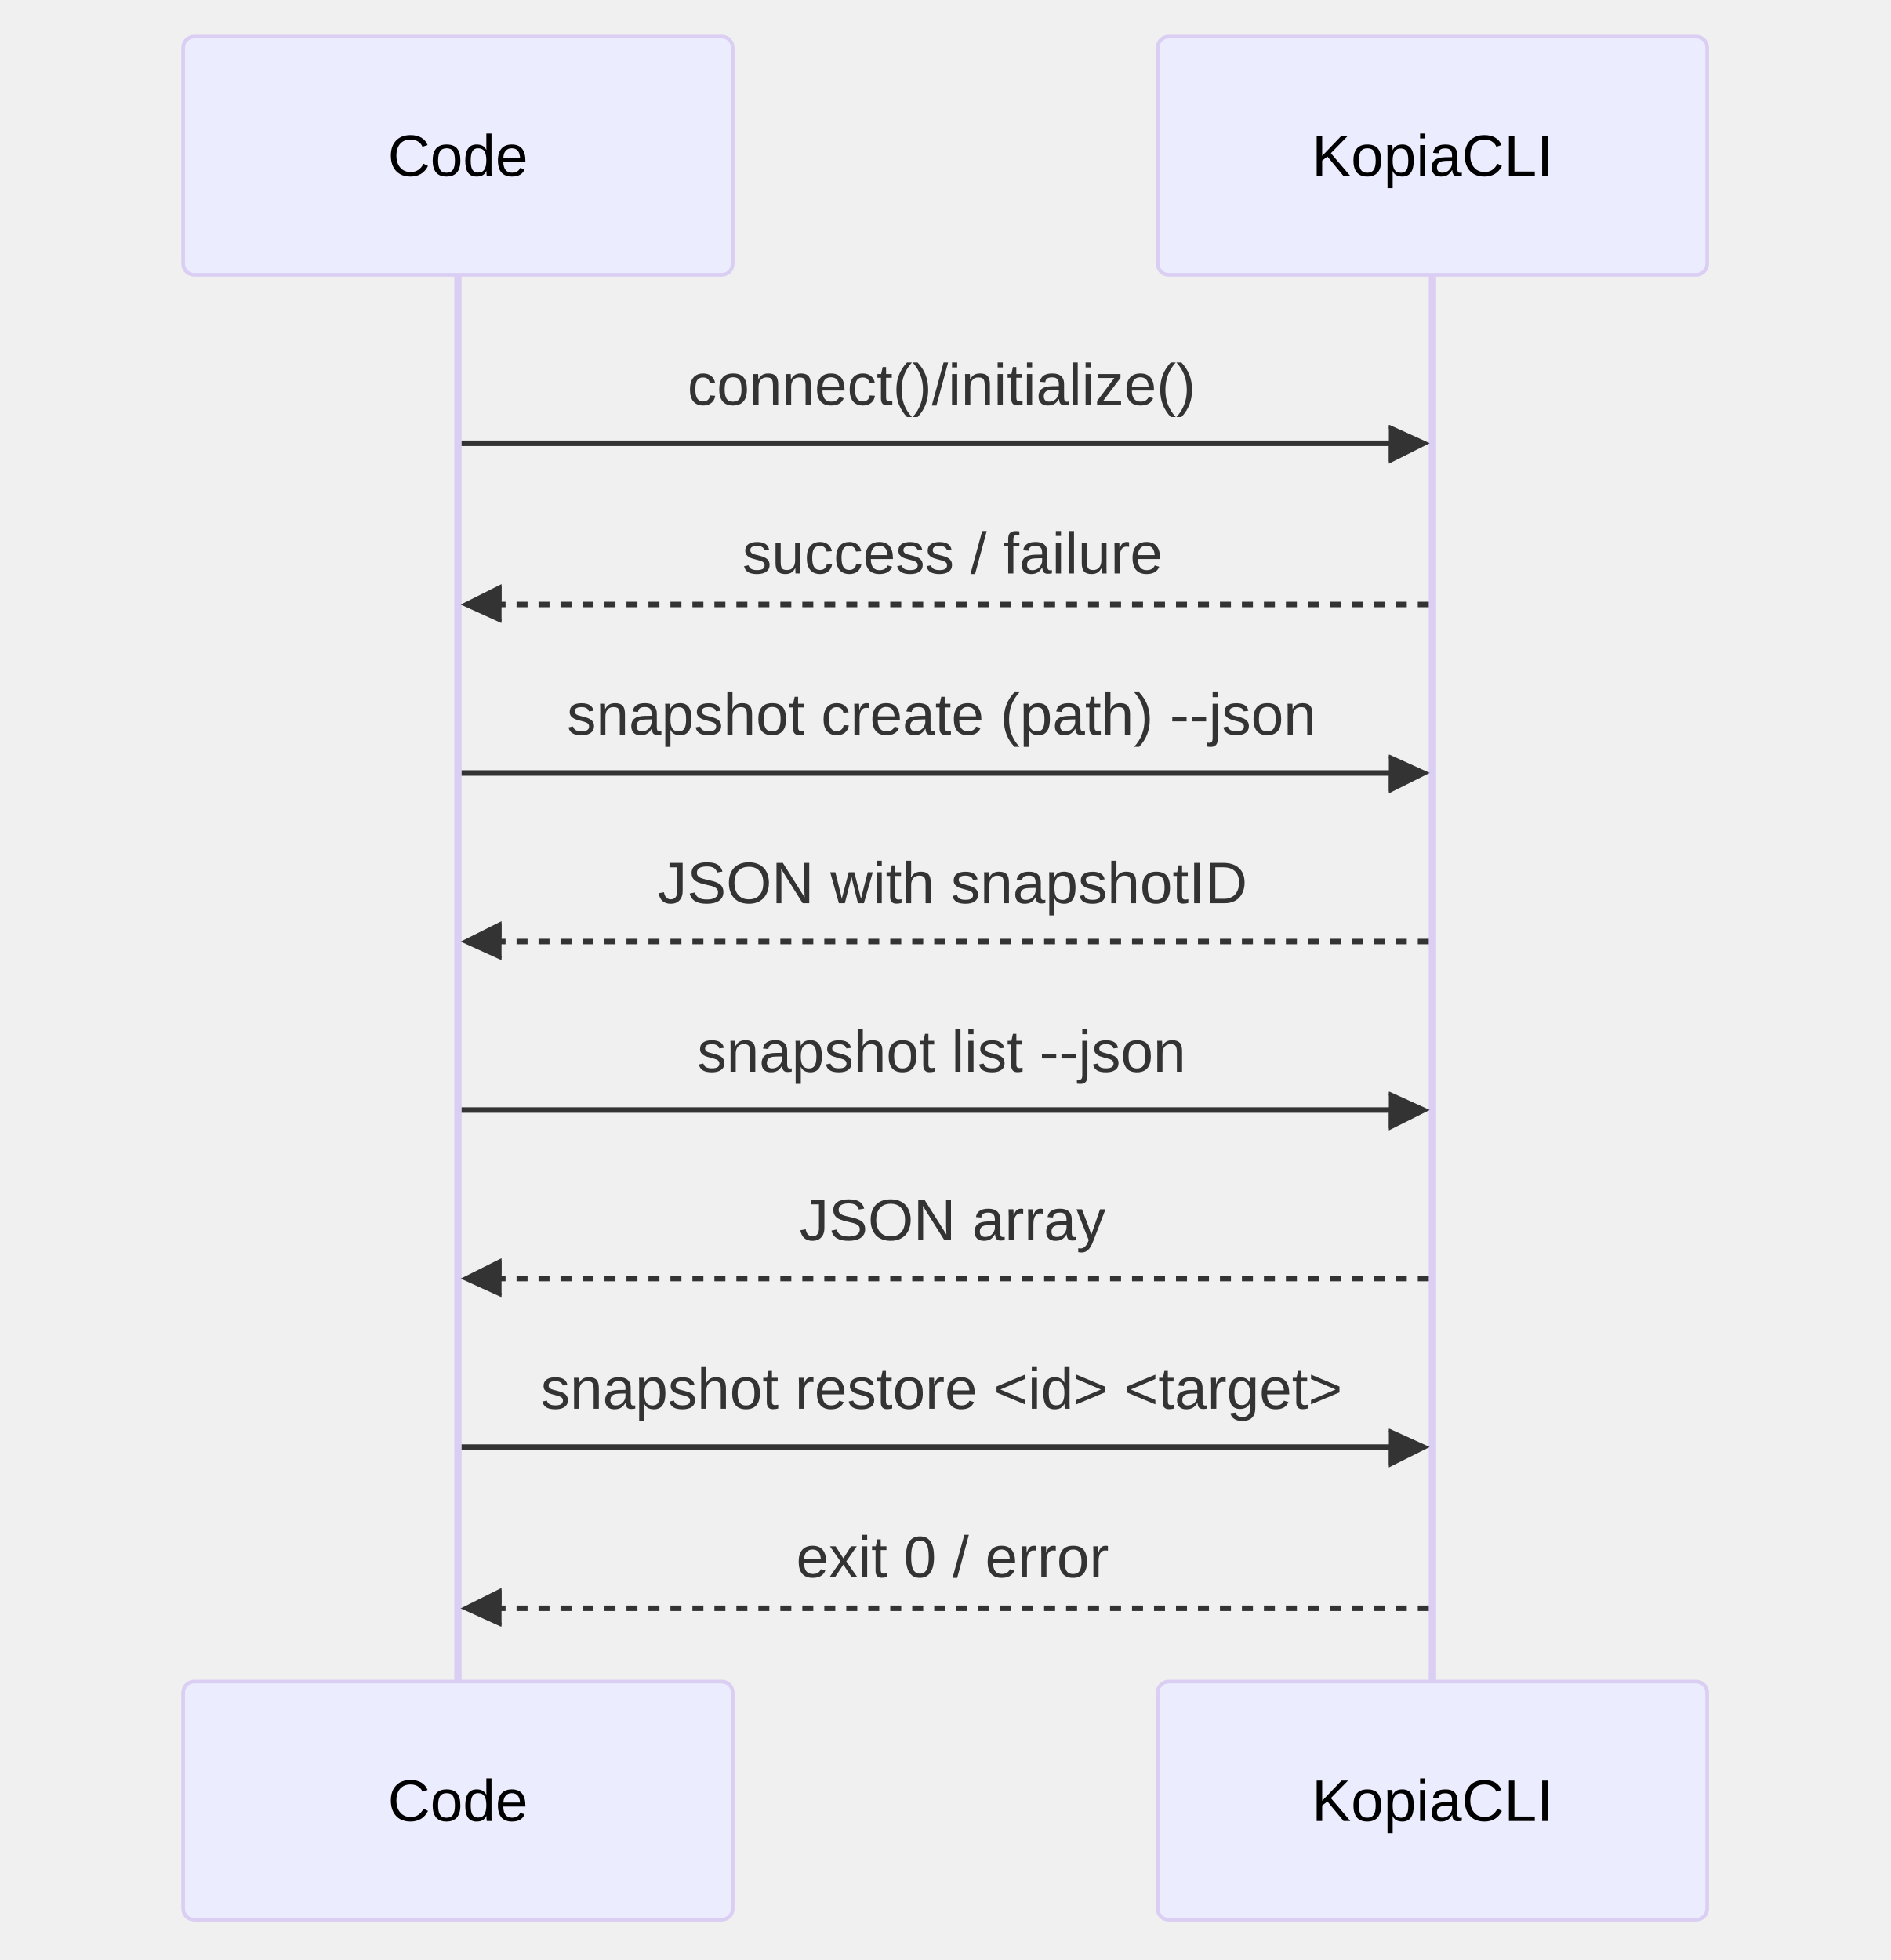
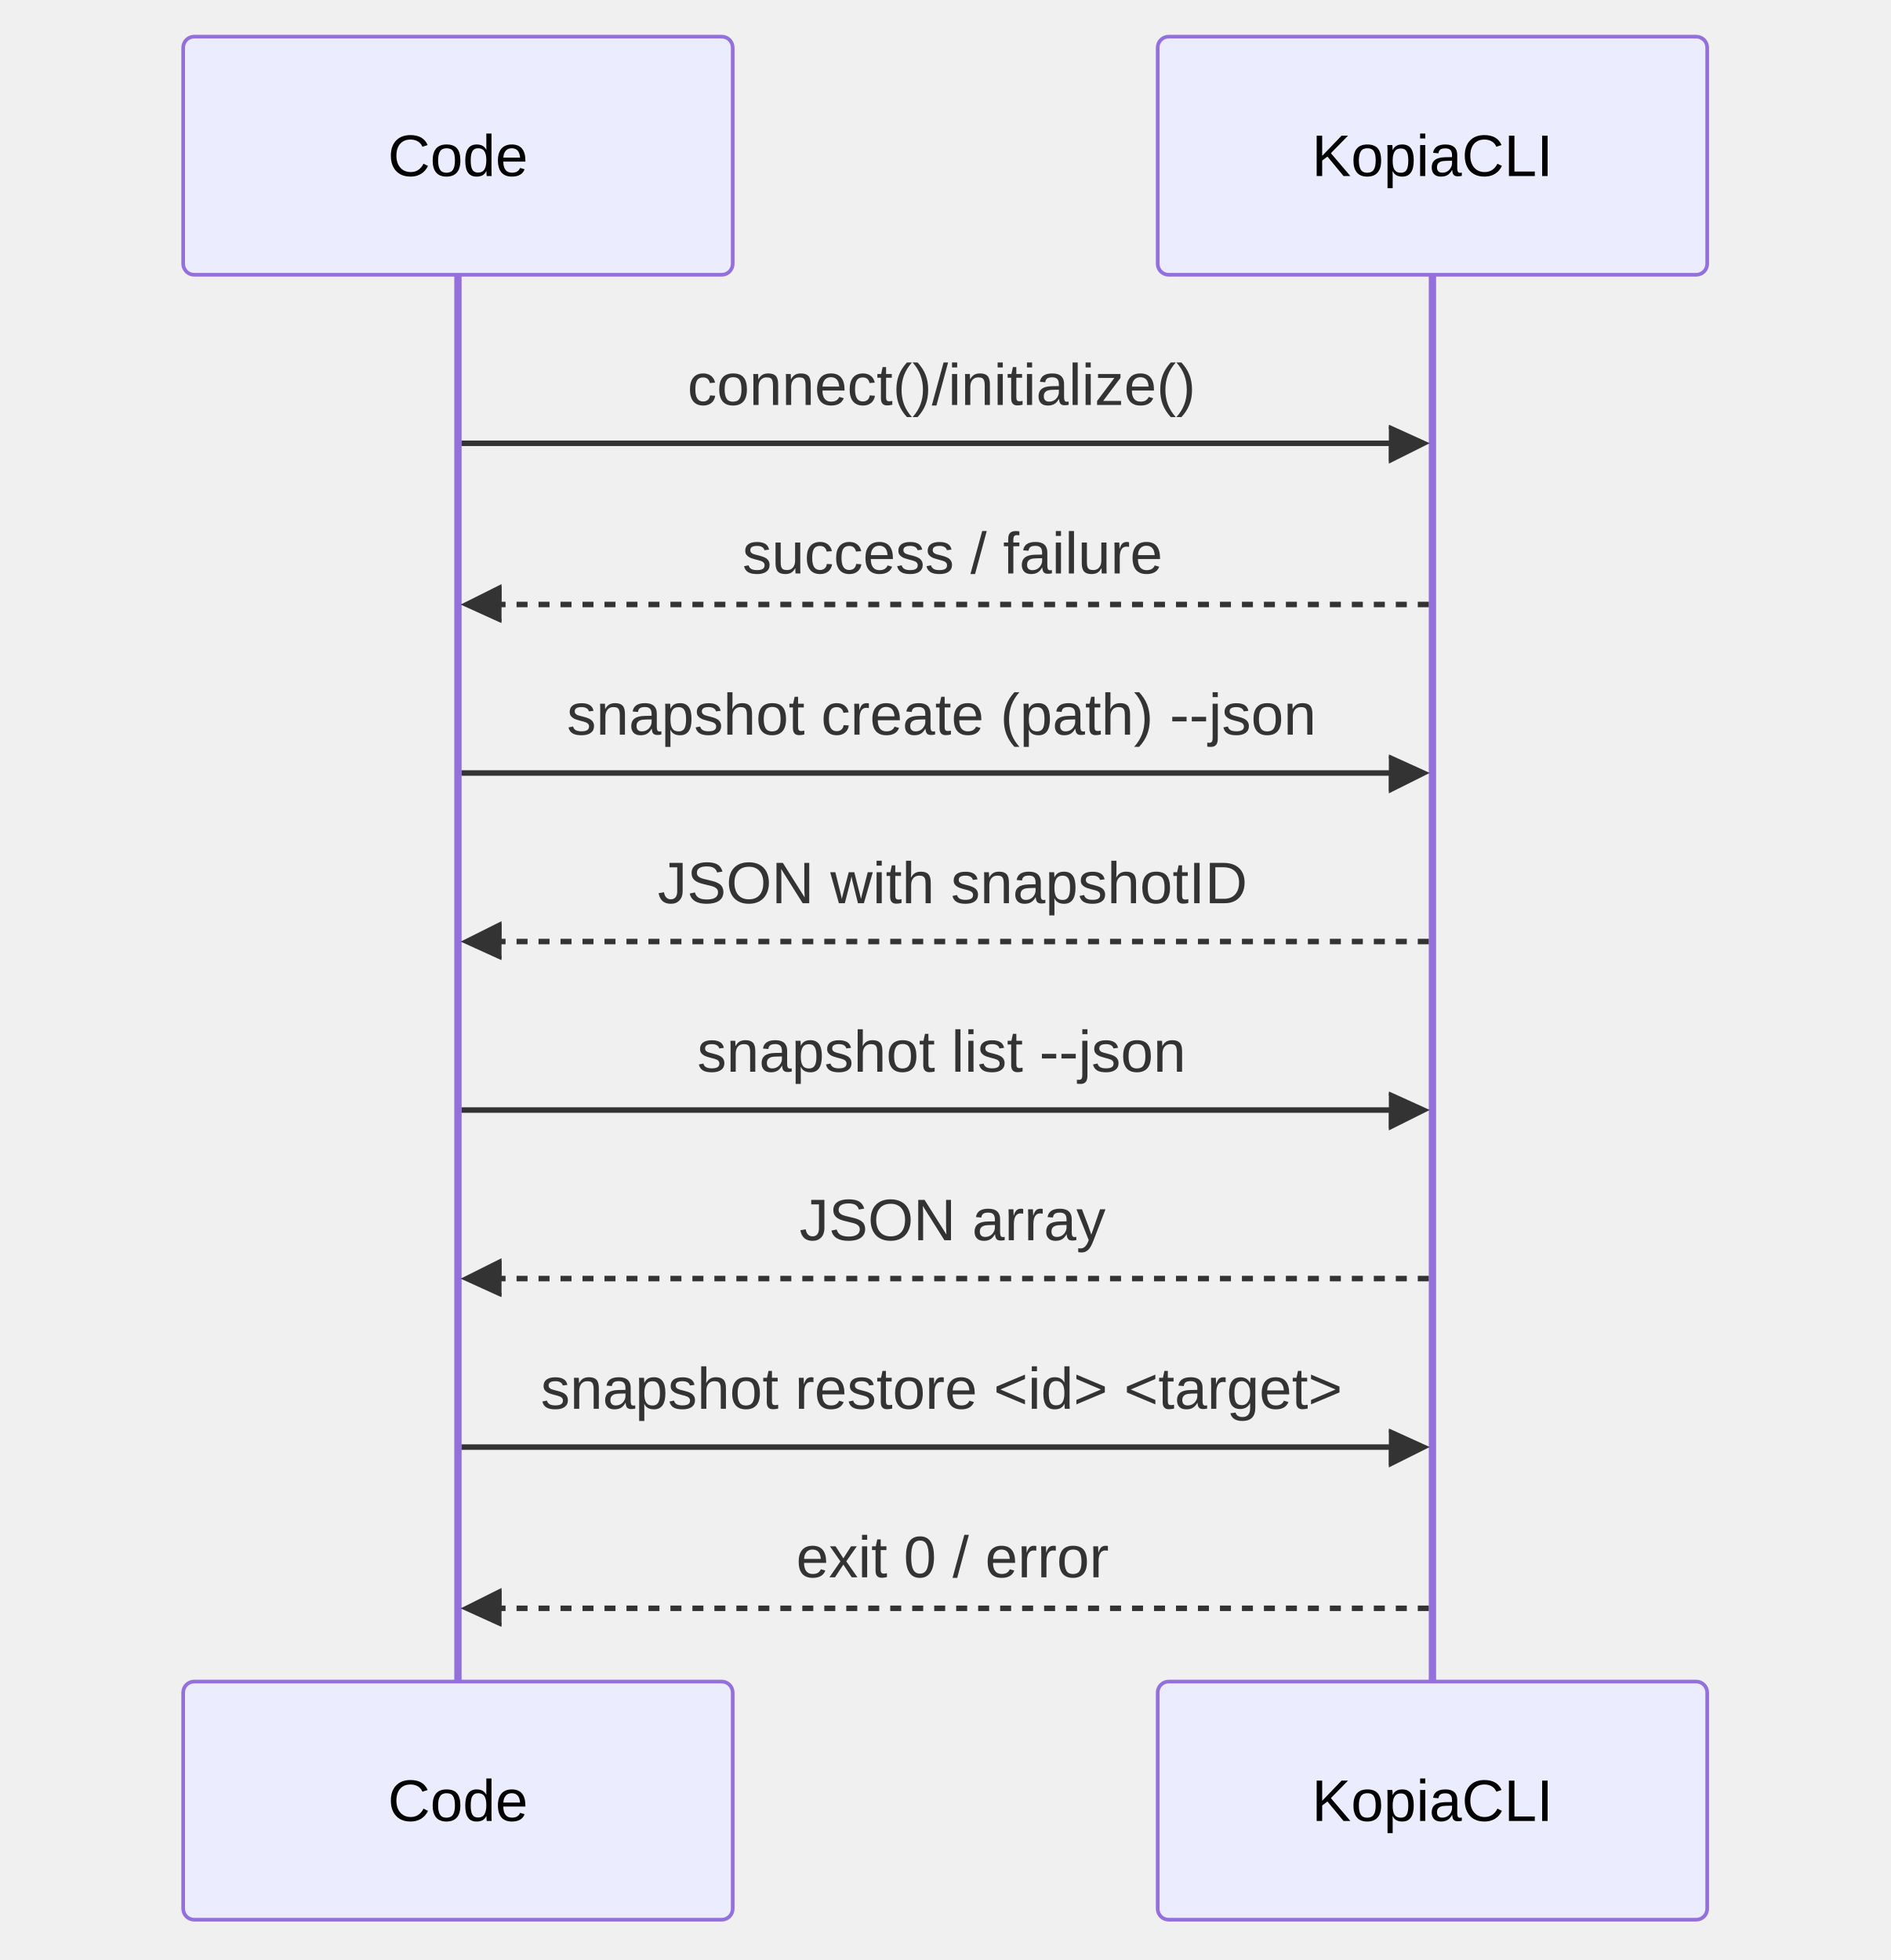
<svg xmlns="http://www.w3.org/2000/svg" id="my-svg" width="100%" style="max-width: 516px; background-color: white;" viewBox="-50 -10 516 535" role="graphics-document document" aria-roledescription="sequence">
  <g>
    <rect x="266" y="449" fill="#eaeaea" stroke="#666" width="150" height="65" name="KopiaCLI" rx="3" ry="3" class="actor actor-bottom" />
    <text x="341" y="481.5" dominant-baseline="central" alignment-baseline="central" class="actor actor-box" style="text-anchor: middle; font-size: 16px; font-weight: 400;">
      <tspan x="341" dy="0">KopiaCLI</tspan>
    </text>
  </g>
  <g>
    <rect x="0" y="449" fill="#eaeaea" stroke="#666" width="150" height="65" name="Code" rx="3" ry="3" class="actor actor-bottom" />
    <text x="75" y="481.5" dominant-baseline="central" alignment-baseline="central" class="actor actor-box" style="text-anchor: middle; font-size: 16px; font-weight: 400;">
      <tspan x="75" dy="0">Code</tspan>
    </text>
  </g>
  <g>
-     <line id="actor1" x1="341" y1="65" x2="341" y2="449" class="actor-line 200" stroke-width="0.5px" stroke="#999" name="KopiaCLI" />
-     <g id="root-1">
+     <line id="actor1" x1="341" y1="65" x2="341" y2="449" class="actor-line 200" stroke-width="0.5px" stroke="#999" name="KopiaCLI" data-et="life-line" data-id="KopiaCLI" />
+     <g id="root-1" data-et="participant" data-type="participant" data-id="KopiaCLI">
      <rect x="266" y="0" fill="#eaeaea" stroke="#666" width="150" height="65" name="KopiaCLI" rx="3" ry="3" class="actor actor-top" />
      <text x="341" y="32.5" dominant-baseline="central" alignment-baseline="central" class="actor actor-box" style="text-anchor: middle; font-size: 16px; font-weight: 400;">
        <tspan x="341" dy="0">KopiaCLI</tspan>
      </text>
    </g>
  </g>
  <g>
-     <line id="actor0" x1="75" y1="65" x2="75" y2="449" class="actor-line 200" stroke-width="0.5px" stroke="#999" name="Code" />
-     <g id="root-0">
+     <line id="actor0" x1="75" y1="65" x2="75" y2="449" class="actor-line 200" stroke-width="0.5px" stroke="#999" name="Code" data-et="life-line" data-id="Code" />
+     <g id="root-0" data-et="participant" data-type="participant" data-id="Code">
      <rect x="0" y="0" fill="#eaeaea" stroke="#666" width="150" height="65" name="Code" rx="3" ry="3" class="actor actor-top" />
      <text x="75" y="32.5" dominant-baseline="central" alignment-baseline="central" class="actor actor-box" style="text-anchor: middle; font-size: 16px; font-weight: 400;">
        <tspan x="75" dy="0">Code</tspan>
      </text>
    </g>
  </g>
-   <style>#my-svg{font-family:"trebuchet ms",verdana,arial,sans-serif;font-size:16px;fill:#333;}@keyframes edge-animation-frame{from{stroke-dashoffset:0;}}@keyframes dash{to{stroke-dashoffset:0;}}#my-svg .edge-animation-slow{stroke-dasharray:9,5!important;stroke-dashoffset:900;animation:dash 50s linear infinite;stroke-linecap:round;}#my-svg .edge-animation-fast{stroke-dasharray:9,5!important;stroke-dashoffset:900;animation:dash 20s linear infinite;stroke-linecap:round;}#my-svg .error-icon{fill:#552222;}#my-svg .error-text{fill:#552222;stroke:#552222;}#my-svg .edge-thickness-normal{stroke-width:1px;}#my-svg .edge-thickness-thick{stroke-width:3.5px;}#my-svg .edge-pattern-solid{stroke-dasharray:0;}#my-svg .edge-thickness-invisible{stroke-width:0;fill:none;}#my-svg .edge-pattern-dashed{stroke-dasharray:3;}#my-svg .edge-pattern-dotted{stroke-dasharray:2;}#my-svg .marker{fill:#333333;stroke:#333333;}#my-svg .marker.cross{stroke:#333333;}#my-svg svg{font-family:"trebuchet ms",verdana,arial,sans-serif;font-size:16px;}#my-svg p{margin:0;}#my-svg .actor{stroke:hsl(259.626, 59.777%, 87.902%);fill:#ECECFF;}#my-svg text.actor&gt;tspan{fill:black;stroke:none;}#my-svg .actor-line{stroke:hsl(259.626, 59.777%, 87.902%);}#my-svg .innerArc{stroke-width:1.5;stroke-dasharray:none;}#my-svg .messageLine0{stroke-width:1.5;stroke-dasharray:none;stroke:#333;}#my-svg .messageLine1{stroke-width:1.5;stroke-dasharray:2,2;stroke:#333;}#my-svg #arrowhead path{fill:#333;stroke:#333;}#my-svg .sequenceNumber{fill:white;}#my-svg #sequencenumber{fill:#333;}#my-svg #crosshead path{fill:#333;stroke:#333;}#my-svg .messageText{fill:#333;stroke:none;}#my-svg .labelBox{stroke:hsl(259.626, 59.777%, 87.902%);fill:#ECECFF;}#my-svg .labelText,#my-svg .labelText&gt;tspan{fill:black;stroke:none;}#my-svg .loopText,#my-svg .loopText&gt;tspan{fill:black;stroke:none;}#my-svg .loopLine{stroke-width:2px;stroke-dasharray:2,2;stroke:hsl(259.626, 59.777%, 87.902%);fill:hsl(259.626, 59.777%, 87.902%);}#my-svg .note{stroke:#aaaa33;fill:#fff5ad;}#my-svg .noteText,#my-svg .noteText&gt;tspan{fill:black;stroke:none;}#my-svg .activation0{fill:#f4f4f4;stroke:#666;}#my-svg .activation1{fill:#f4f4f4;stroke:#666;}#my-svg .activation2{fill:#f4f4f4;stroke:#666;}#my-svg .actorPopupMenu{position:absolute;}#my-svg .actorPopupMenuPanel{position:absolute;fill:#ECECFF;box-shadow:0px 8px 16px 0px rgba(0,0,0,0.2);filter:drop-shadow(3px 5px 2px rgb(0 0 0 / 0.4));}#my-svg .actor-man line{stroke:hsl(259.626, 59.777%, 87.902%);fill:#ECECFF;}#my-svg .actor-man circle,#my-svg line{stroke:hsl(259.626, 59.777%, 87.902%);fill:#ECECFF;stroke-width:2px;}#my-svg :root{--mermaid-font-family:"trebuchet ms",verdana,arial,sans-serif;}</style>
+   <style>#my-svg{font-family:"trebuchet ms",verdana,arial,sans-serif;font-size:16px;fill:#333;}@keyframes edge-animation-frame{from{stroke-dashoffset:0;}}@keyframes dash{to{stroke-dashoffset:0;}}#my-svg .edge-animation-slow{stroke-dasharray:9,5!important;stroke-dashoffset:900;animation:dash 50s linear infinite;stroke-linecap:round;}#my-svg .edge-animation-fast{stroke-dasharray:9,5!important;stroke-dashoffset:900;animation:dash 20s linear infinite;stroke-linecap:round;}#my-svg .error-icon{fill:#552222;}#my-svg .error-text{fill:#552222;stroke:#552222;}#my-svg .edge-thickness-normal{stroke-width:1px;}#my-svg .edge-thickness-thick{stroke-width:3.5px;}#my-svg .edge-pattern-solid{stroke-dasharray:0;}#my-svg .edge-thickness-invisible{stroke-width:0;fill:none;}#my-svg .edge-pattern-dashed{stroke-dasharray:3;}#my-svg .edge-pattern-dotted{stroke-dasharray:2;}#my-svg .marker{fill:#333333;stroke:#333333;}#my-svg .marker.cross{stroke:#333333;}#my-svg svg{font-family:"trebuchet ms",verdana,arial,sans-serif;font-size:16px;}#my-svg p{margin:0;}#my-svg .actor{stroke:#9370DB;fill:#ECECFF;stroke-width:1;}#my-svg rect.actor.outer-path[data-look="neo"]{filter:drop-shadow(1px 2px 2px rgba(185, 185, 185, 1));}#my-svg rect.note[data-look="neo"]{stroke:#aaaa33;fill:#fff5ad;filter:drop-shadow(1px 2px 2px rgba(185, 185, 185, 1));}#my-svg text.actor&gt;tspan{fill:black;stroke:none;}#my-svg .actor-line{stroke:#9370DB;}#my-svg .innerArc{stroke-width:1.5;stroke-dasharray:none;}#my-svg .messageLine0{stroke-width:1.5;stroke-dasharray:none;stroke:#333;}#my-svg .messageLine1{stroke-width:1.5;stroke-dasharray:2,2;stroke:#333;}#my-svg [id$="-arrowhead"] path{fill:#333;stroke:#333;}#my-svg .sequenceNumber{fill:white;}#my-svg [id$="-sequencenumber"]{fill:#333;}#my-svg [id$="-crosshead"] path{fill:#333;stroke:#333;}#my-svg .messageText{fill:#333;stroke:none;}#my-svg .labelBox{stroke:#9370DB;fill:#ECECFF;filter:none;}#my-svg .labelText,#my-svg .labelText&gt;tspan{fill:black;stroke:none;}#my-svg .loopText,#my-svg .loopText&gt;tspan{fill:black;stroke:none;}#my-svg .loopLine{stroke-width:2px;stroke-dasharray:2,2;stroke:#9370DB;fill:#9370DB;}#my-svg .note{stroke:#aaaa33;fill:#fff5ad;}#my-svg .noteText,#my-svg .noteText&gt;tspan{fill:black;stroke:none;font-weight:normal;}#my-svg .activation0{fill:#f4f4f4;stroke:#666;}#my-svg .activation1{fill:#f4f4f4;stroke:#666;}#my-svg .activation2{fill:#f4f4f4;stroke:#666;}#my-svg .actorPopupMenu{position:absolute;}#my-svg .actorPopupMenuPanel{position:absolute;fill:#ECECFF;box-shadow:0px 8px 16px 0px rgba(0,0,0,0.2);filter:drop-shadow(3px 5px 2px rgb(0 0 0 / 0.4));}#my-svg .actor-man circle,#my-svg line{fill:#ECECFF;stroke-width:2px;}#my-svg g rect.rect{filter:drop-shadow(1px 2px 2px rgba(185, 185, 185, 1));stroke:#9370DB;}#my-svg .node .neo-node{stroke:#9370DB;}#my-svg [data-look="neo"].node rect,#my-svg [data-look="neo"].cluster rect,#my-svg [data-look="neo"].node polygon{stroke:#9370DB;filter:drop-shadow(1px 2px 2px rgba(185, 185, 185, 1));}#my-svg [data-look="neo"].node path{stroke:#9370DB;stroke-width:1px;}#my-svg [data-look="neo"].node .outer-path{filter:drop-shadow(1px 2px 2px rgba(185, 185, 185, 1));}#my-svg [data-look="neo"].node .neo-line path{stroke:#9370DB;filter:none;}#my-svg [data-look="neo"].node circle{stroke:#9370DB;filter:drop-shadow(1px 2px 2px rgba(185, 185, 185, 1));}#my-svg [data-look="neo"].node circle .state-start{fill:#000000;}#my-svg [data-look="neo"].icon-shape .icon{fill:#9370DB;filter:drop-shadow(1px 2px 2px rgba(185, 185, 185, 1));}#my-svg [data-look="neo"].icon-shape .icon-neo path{stroke:#9370DB;filter:drop-shadow(1px 2px 2px rgba(185, 185, 185, 1));}#my-svg :root{--mermaid-font-family:"trebuchet ms",verdana,arial,sans-serif;}</style>
  <g />
  <defs>
-     <symbol id="computer" width="24" height="24">
+     <symbol id="my-svg-computer" width="24" height="24">
      <path transform="scale(.5)" d="M2 2v13h20v-13h-20zm18 11h-16v-9h16v9zm-10.228 6l.466-1h3.524l.467 1h-4.457zm14.228 3h-24l2-6h2.104l-1.33 4h18.45l-1.297-4h2.073l2 6zm-5-10h-14v-7h14v7z" />
    </symbol>
  </defs>
  <defs>
-     <symbol id="database" fill-rule="evenodd" clip-rule="evenodd">
+     <symbol id="my-svg-database" fill-rule="evenodd" clip-rule="evenodd">
      <path transform="scale(.5)" d="M12.258.001l.256.004.255.005.253.008.251.01.249.012.247.015.246.016.242.019.241.02.239.023.236.024.233.027.231.028.229.031.225.032.223.034.22.036.217.038.214.04.211.041.208.043.205.045.201.046.198.048.194.05.191.051.187.053.183.054.18.056.175.057.172.059.168.06.163.061.16.063.155.064.15.066.074.033.073.033.071.034.07.034.069.035.068.035.067.035.066.035.064.036.064.036.062.036.06.036.06.037.058.037.058.037.055.038.055.038.053.038.052.038.051.039.05.039.048.039.047.039.045.04.044.04.043.04.041.04.04.041.039.041.037.041.036.041.034.041.033.042.032.042.03.042.029.042.027.042.026.043.024.043.023.043.021.043.02.043.018.044.017.043.015.044.013.044.012.044.011.045.009.044.007.045.006.045.004.045.002.045.001.045v17l-.001.045-.002.045-.004.045-.006.045-.007.045-.009.044-.011.045-.012.044-.013.044-.015.044-.017.043-.018.044-.02.043-.021.043-.023.043-.024.043-.026.043-.027.042-.029.042-.03.042-.032.042-.033.042-.034.041-.036.041-.037.041-.039.041-.04.041-.041.04-.043.04-.044.04-.045.04-.047.039-.048.039-.05.039-.051.039-.052.038-.053.038-.055.038-.055.038-.058.037-.058.037-.06.037-.06.036-.062.036-.064.036-.064.036-.066.035-.067.035-.068.035-.069.035-.07.034-.071.034-.073.033-.074.033-.15.066-.155.064-.16.063-.163.061-.168.06-.172.059-.175.057-.18.056-.183.054-.187.053-.191.051-.194.05-.198.048-.201.046-.205.045-.208.043-.211.041-.214.04-.217.038-.22.036-.223.034-.225.032-.229.031-.231.028-.233.027-.236.024-.239.023-.241.02-.242.019-.246.016-.247.015-.249.012-.251.01-.253.008-.255.005-.256.004-.258.001-.258-.001-.256-.004-.255-.005-.253-.008-.251-.01-.249-.012-.247-.015-.245-.016-.243-.019-.241-.02-.238-.023-.236-.024-.234-.027-.231-.028-.228-.031-.226-.032-.223-.034-.22-.036-.217-.038-.214-.04-.211-.041-.208-.043-.204-.045-.201-.046-.198-.048-.195-.05-.19-.051-.187-.053-.184-.054-.179-.056-.176-.057-.172-.059-.167-.06-.164-.061-.159-.063-.155-.064-.151-.066-.074-.033-.072-.033-.072-.034-.07-.034-.069-.035-.068-.035-.067-.035-.066-.035-.064-.036-.063-.036-.062-.036-.061-.036-.06-.037-.058-.037-.057-.037-.056-.038-.055-.038-.053-.038-.052-.038-.051-.039-.049-.039-.049-.039-.046-.039-.046-.04-.044-.04-.043-.04-.041-.04-.04-.041-.039-.041-.037-.041-.036-.041-.034-.041-.033-.042-.032-.042-.03-.042-.029-.042-.027-.042-.026-.043-.024-.043-.023-.043-.021-.043-.02-.043-.018-.044-.017-.043-.015-.044-.013-.044-.012-.044-.011-.045-.009-.044-.007-.045-.006-.045-.004-.045-.002-.045-.001-.045v-17l.001-.045.002-.045.004-.045.006-.045.007-.045.009-.044.011-.045.012-.044.013-.044.015-.044.017-.043.018-.044.02-.043.021-.043.023-.043.024-.043.026-.043.027-.042.029-.042.03-.042.032-.042.033-.042.034-.041.036-.041.037-.041.039-.041.04-.041.041-.04.043-.04.044-.04.046-.04.046-.039.049-.039.049-.039.051-.039.052-.038.053-.038.055-.038.056-.038.057-.037.058-.037.06-.037.061-.036.062-.036.063-.036.064-.036.066-.035.067-.035.068-.035.069-.035.07-.034.072-.034.072-.033.074-.033.151-.066.155-.064.159-.063.164-.061.167-.06.172-.059.176-.057.179-.056.184-.054.187-.053.19-.051.195-.05.198-.048.201-.046.204-.045.208-.043.211-.041.214-.04.217-.038.22-.036.223-.034.226-.032.228-.031.231-.028.234-.027.236-.024.238-.023.241-.02.243-.019.245-.016.247-.015.249-.012.251-.01.253-.008.255-.005.256-.004.258-.001.258.001zm-9.258 20.499v.01l.001.021.003.021.004.022.005.021.006.022.007.022.009.023.01.022.011.023.012.023.013.023.015.023.016.024.017.023.018.024.019.024.021.024.022.025.023.024.024.025.052.049.056.05.061.051.066.051.07.051.075.051.079.052.084.052.088.052.092.052.097.052.102.051.105.052.11.052.114.051.119.051.123.051.127.05.131.05.135.05.139.048.144.049.147.047.152.047.155.047.16.045.163.045.167.043.171.043.176.041.178.041.183.039.187.039.19.037.194.035.197.035.202.033.204.031.209.03.212.029.216.027.219.025.222.024.226.021.23.02.233.018.236.016.24.015.243.012.246.01.249.008.253.005.256.004.259.001.26-.001.257-.004.254-.005.25-.008.247-.011.244-.012.241-.014.237-.016.233-.018.231-.021.226-.021.224-.024.22-.026.216-.027.212-.028.21-.031.205-.031.202-.034.198-.034.194-.036.191-.037.187-.039.183-.04.179-.04.175-.042.172-.043.168-.044.163-.045.16-.046.155-.046.152-.047.148-.048.143-.049.139-.049.136-.05.131-.05.126-.05.123-.051.118-.052.114-.051.11-.052.106-.052.101-.052.096-.052.092-.052.088-.053.083-.051.079-.052.074-.052.07-.051.065-.051.06-.051.056-.05.051-.05.023-.024.023-.025.021-.024.02-.024.019-.024.018-.024.017-.024.015-.023.014-.024.013-.023.012-.023.01-.023.01-.022.008-.022.006-.022.006-.022.004-.022.004-.021.001-.021.001-.021v-4.127l-.077.055-.08.053-.083.054-.085.053-.087.052-.09.052-.093.051-.095.05-.097.05-.1.049-.102.049-.105.048-.106.047-.109.047-.111.046-.114.045-.115.045-.118.044-.12.043-.122.042-.124.042-.126.041-.128.04-.13.04-.132.038-.134.038-.135.037-.138.037-.139.035-.142.035-.143.034-.144.033-.147.032-.148.031-.15.03-.151.03-.153.029-.154.027-.156.027-.158.026-.159.025-.161.024-.162.023-.163.022-.165.021-.166.02-.167.019-.169.018-.169.017-.171.016-.173.015-.173.014-.175.013-.175.012-.177.011-.178.01-.179.008-.179.008-.181.006-.182.005-.182.004-.184.003-.184.002h-.37l-.184-.002-.184-.003-.182-.004-.182-.005-.181-.006-.179-.008-.179-.008-.178-.01-.176-.011-.176-.012-.175-.013-.173-.014-.172-.015-.171-.016-.17-.017-.169-.018-.167-.019-.166-.02-.165-.021-.163-.022-.162-.023-.161-.024-.159-.025-.157-.026-.156-.027-.155-.027-.153-.029-.151-.03-.15-.03-.148-.031-.146-.032-.145-.033-.143-.034-.141-.035-.14-.035-.137-.037-.136-.037-.134-.038-.132-.038-.13-.04-.128-.04-.126-.041-.124-.042-.122-.042-.12-.044-.117-.043-.116-.045-.113-.045-.112-.046-.109-.047-.106-.047-.105-.048-.102-.049-.1-.049-.097-.05-.095-.05-.093-.052-.09-.051-.087-.052-.085-.053-.083-.054-.08-.054-.077-.054v4.127zm0-5.654v.011l.001.021.003.021.004.021.005.022.006.022.007.022.009.022.01.022.011.023.012.023.013.023.015.024.016.023.017.024.018.024.019.024.021.024.022.024.023.025.024.024.052.05.056.05.061.05.066.051.07.051.075.052.079.051.084.052.088.052.092.052.097.052.102.052.105.052.11.051.114.051.119.052.123.05.127.051.131.05.135.049.139.049.144.048.147.048.152.047.155.046.16.045.163.045.167.044.171.042.176.042.178.04.183.04.187.038.19.037.194.036.197.034.202.033.204.032.209.03.212.028.216.027.219.025.222.024.226.022.23.02.233.018.236.016.24.014.243.012.246.01.249.008.253.006.256.003.259.001.26-.001.257-.003.254-.006.25-.008.247-.01.244-.012.241-.015.237-.016.233-.018.231-.02.226-.022.224-.024.22-.025.216-.027.212-.029.21-.03.205-.032.202-.033.198-.035.194-.036.191-.037.187-.039.183-.039.179-.041.175-.042.172-.043.168-.044.163-.045.16-.045.155-.047.152-.047.148-.048.143-.048.139-.05.136-.049.131-.05.126-.051.123-.051.118-.051.114-.052.11-.052.106-.052.101-.052.096-.052.092-.052.088-.052.083-.052.079-.052.074-.051.07-.052.065-.051.06-.05.056-.051.051-.049.023-.025.023-.024.021-.025.02-.024.019-.024.018-.024.017-.024.015-.023.014-.023.013-.024.012-.022.01-.023.01-.023.008-.022.006-.022.006-.022.004-.021.004-.022.001-.021.001-.021v-4.139l-.077.054-.08.054-.083.054-.085.052-.087.053-.09.051-.093.051-.095.051-.097.05-.1.049-.102.049-.105.048-.106.047-.109.047-.111.046-.114.045-.115.044-.118.044-.12.044-.122.042-.124.042-.126.041-.128.04-.13.039-.132.039-.134.038-.135.037-.138.036-.139.036-.142.035-.143.033-.144.033-.147.033-.148.031-.15.03-.151.03-.153.028-.154.028-.156.027-.158.026-.159.025-.161.024-.162.023-.163.022-.165.021-.166.02-.167.019-.169.018-.169.017-.171.016-.173.015-.173.014-.175.013-.175.012-.177.011-.178.009-.179.009-.179.007-.181.007-.182.005-.182.004-.184.003-.184.002h-.37l-.184-.002-.184-.003-.182-.004-.182-.005-.181-.007-.179-.007-.179-.009-.178-.009-.176-.011-.176-.012-.175-.013-.173-.014-.172-.015-.171-.016-.17-.017-.169-.018-.167-.019-.166-.02-.165-.021-.163-.022-.162-.023-.161-.024-.159-.025-.157-.026-.156-.027-.155-.028-.153-.028-.151-.03-.15-.03-.148-.031-.146-.033-.145-.033-.143-.033-.141-.035-.14-.036-.137-.036-.136-.037-.134-.038-.132-.039-.13-.039-.128-.04-.126-.041-.124-.042-.122-.043-.12-.043-.117-.044-.116-.044-.113-.046-.112-.046-.109-.046-.106-.047-.105-.048-.102-.049-.1-.049-.097-.05-.095-.051-.093-.051-.09-.051-.087-.053-.085-.052-.083-.054-.08-.054-.077-.054v4.139zm0-5.666v.011l.001.02.003.022.004.021.005.022.006.021.007.022.009.023.01.022.011.023.012.023.013.023.015.023.016.024.017.024.018.023.019.024.021.025.022.024.023.024.024.025.052.05.056.05.061.05.066.051.07.051.075.052.079.051.084.052.088.052.092.052.097.052.102.052.105.051.11.052.114.051.119.051.123.051.127.05.131.05.135.05.139.049.144.048.147.048.152.047.155.046.16.045.163.045.167.043.171.043.176.042.178.04.183.04.187.038.19.037.194.036.197.034.202.033.204.032.209.03.212.028.216.027.219.025.222.024.226.021.23.02.233.018.236.017.24.014.243.012.246.01.249.008.253.006.256.003.259.001.26-.001.257-.003.254-.006.25-.008.247-.01.244-.013.241-.014.237-.016.233-.018.231-.02.226-.022.224-.024.22-.025.216-.027.212-.029.21-.03.205-.032.202-.033.198-.035.194-.036.191-.037.187-.039.183-.039.179-.041.175-.042.172-.043.168-.044.163-.045.16-.045.155-.047.152-.047.148-.048.143-.049.139-.049.136-.049.131-.051.126-.05.123-.051.118-.052.114-.051.11-.052.106-.052.101-.052.096-.052.092-.052.088-.052.083-.052.079-.052.074-.052.07-.051.065-.051.06-.051.056-.05.051-.049.023-.025.023-.025.021-.024.02-.024.019-.024.018-.024.017-.024.015-.023.014-.024.013-.023.012-.023.01-.022.01-.023.008-.022.006-.022.006-.022.004-.022.004-.021.001-.021.001-.021v-4.153l-.077.054-.08.054-.083.053-.085.053-.087.053-.09.051-.093.051-.095.051-.097.05-.1.049-.102.048-.105.048-.106.048-.109.046-.111.046-.114.046-.115.044-.118.044-.12.043-.122.043-.124.042-.126.041-.128.04-.13.039-.132.039-.134.038-.135.037-.138.036-.139.036-.142.034-.143.034-.144.033-.147.032-.148.032-.15.03-.151.03-.153.028-.154.028-.156.027-.158.026-.159.024-.161.024-.162.023-.163.023-.165.021-.166.02-.167.019-.169.018-.169.017-.171.016-.173.015-.173.014-.175.013-.175.012-.177.01-.178.01-.179.009-.179.007-.181.006-.182.006-.182.004-.184.003-.184.001-.185.001-.185-.001-.184-.001-.184-.003-.182-.004-.182-.006-.181-.006-.179-.007-.179-.009-.178-.01-.176-.01-.176-.012-.175-.013-.173-.014-.172-.015-.171-.016-.17-.017-.169-.018-.167-.019-.166-.02-.165-.021-.163-.023-.162-.023-.161-.024-.159-.024-.157-.026-.156-.027-.155-.028-.153-.028-.151-.03-.15-.03-.148-.032-.146-.032-.145-.033-.143-.034-.141-.034-.14-.036-.137-.036-.136-.037-.134-.038-.132-.039-.13-.039-.128-.041-.126-.041-.124-.041-.122-.043-.12-.043-.117-.044-.116-.044-.113-.046-.112-.046-.109-.046-.106-.048-.105-.048-.102-.048-.1-.05-.097-.049-.095-.051-.093-.051-.09-.052-.087-.052-.085-.053-.083-.053-.08-.054-.077-.054v4.153zm8.74-8.179l-.257.004-.254.005-.25.008-.247.011-.244.012-.241.014-.237.016-.233.018-.231.021-.226.022-.224.023-.22.026-.216.027-.212.028-.21.031-.205.032-.202.033-.198.034-.194.036-.191.038-.187.038-.183.04-.179.041-.175.042-.172.043-.168.043-.163.045-.16.046-.155.046-.152.048-.148.048-.143.048-.139.049-.136.05-.131.05-.126.051-.123.051-.118.051-.114.052-.11.052-.106.052-.101.052-.096.052-.092.052-.088.052-.083.052-.079.052-.074.051-.07.052-.065.051-.06.05-.056.05-.051.05-.023.025-.023.024-.021.024-.02.025-.019.024-.018.024-.017.023-.015.024-.014.023-.013.023-.012.023-.01.023-.01.022-.008.022-.006.023-.006.021-.004.022-.004.021-.001.021-.001.021.001.021.001.021.004.021.004.022.006.021.006.023.008.022.01.022.01.023.012.023.013.023.014.023.015.024.017.023.018.024.019.024.02.025.021.024.023.024.023.025.051.05.056.05.06.05.065.051.07.052.074.051.079.052.083.052.088.052.092.052.096.052.101.052.106.052.11.052.114.052.118.051.123.051.126.051.131.05.136.05.139.049.143.048.148.048.152.048.155.046.16.046.163.045.168.043.172.043.175.042.179.041.183.04.187.038.191.038.194.036.198.034.202.033.205.032.21.031.212.028.216.027.22.026.224.023.226.022.231.021.233.018.237.016.241.014.244.012.247.011.25.008.254.005.257.004.26.001.26-.001.257-.004.254-.005.25-.008.247-.011.244-.012.241-.014.237-.016.233-.018.231-.021.226-.022.224-.023.22-.026.216-.027.212-.028.21-.031.205-.032.202-.033.198-.034.194-.036.191-.038.187-.038.183-.04.179-.041.175-.042.172-.043.168-.043.163-.045.16-.046.155-.046.152-.048.148-.048.143-.048.139-.049.136-.05.131-.05.126-.051.123-.051.118-.051.114-.052.11-.052.106-.052.101-.052.096-.052.092-.052.088-.052.083-.052.079-.052.074-.051.07-.052.065-.051.06-.05.056-.05.051-.05.023-.025.023-.024.021-.024.02-.025.019-.024.018-.024.017-.023.015-.024.014-.023.013-.023.012-.023.01-.023.01-.022.008-.022.006-.023.006-.021.004-.022.004-.021.001-.021.001-.021-.001-.021-.001-.021-.004-.021-.004-.022-.006-.021-.006-.023-.008-.022-.01-.022-.01-.023-.012-.023-.013-.023-.014-.023-.015-.024-.017-.023-.018-.024-.019-.024-.02-.025-.021-.024-.023-.024-.023-.025-.051-.05-.056-.05-.06-.05-.065-.051-.07-.052-.074-.051-.079-.052-.083-.052-.088-.052-.092-.052-.096-.052-.101-.052-.106-.052-.11-.052-.114-.052-.118-.051-.123-.051-.126-.051-.131-.05-.136-.05-.139-.049-.143-.048-.148-.048-.152-.048-.155-.046-.16-.046-.163-.045-.168-.043-.172-.043-.175-.042-.179-.041-.183-.04-.187-.038-.191-.038-.194-.036-.198-.034-.202-.033-.205-.032-.21-.031-.212-.028-.216-.027-.22-.026-.224-.023-.226-.022-.231-.021-.233-.018-.237-.016-.241-.014-.244-.012-.247-.011-.25-.008-.254-.005-.257-.004-.26-.001-.26.001z" />
    </symbol>
  </defs>
  <defs>
-     <symbol id="clock" width="24" height="24">
+     <symbol id="my-svg-clock" width="24" height="24">
      <path transform="scale(.5)" d="M12 2c5.514 0 10 4.486 10 10s-4.486 10-10 10-10-4.486-10-10 4.486-10 10-10zm0-2c-6.627 0-12 5.373-12 12s5.373 12 12 12 12-5.373 12-12-5.373-12-12-12zm5.848 12.459c.202.038.202.333.001.372-1.907.361-6.045 1.111-6.547 1.111-.719 0-1.301-.582-1.301-1.301 0-.512.77-5.447 1.125-7.445.034-.192.312-.181.343.014l.985 6.238 5.394 1.011z" />
    </symbol>
  </defs>
  <defs>
-     <marker id="arrowhead" refX="7.9" refY="5" markerUnits="userSpaceOnUse" markerWidth="12" markerHeight="12" orient="auto-start-reverse">
+     <marker id="my-svg-arrowhead" refX="7.9" refY="5" markerUnits="userSpaceOnUse" markerWidth="12" markerHeight="12" orient="auto-start-reverse">
      <path d="M -1 0 L 10 5 L 0 10 z" />
    </marker>
  </defs>
  <defs>
-     <marker id="crosshead" markerWidth="15" markerHeight="8" orient="auto" refX="4" refY="4.5">
+     <marker id="my-svg-crosshead" markerWidth="15" markerHeight="8" orient="auto" refX="4" refY="4.5">
      <path fill="none" stroke="#000000" stroke-width="1pt" d="M 1,2 L 6,7 M 6,2 L 1,7" style="stroke-dasharray: 0, 0;" />
    </marker>
  </defs>
  <defs>
-     <marker id="filled-head" refX="15.5" refY="7" markerWidth="20" markerHeight="28" orient="auto">
+     <marker id="my-svg-filled-head" refX="15.5" refY="7" markerWidth="20" markerHeight="28" orient="auto">
      <path d="M 18,7 L9,13 L14,7 L9,1 Z" />
    </marker>
  </defs>
  <defs>
-     <marker id="sequencenumber" refX="15" refY="15" markerWidth="60" markerHeight="40" orient="auto">
+     <marker id="my-svg-sequencenumber" refX="15" refY="15" markerWidth="60" markerHeight="40" orient="auto">
      <circle cx="15" cy="15" r="6" />
    </marker>
  </defs>
  <defs>
-     <marker id="solidTopArrowHead" refX="7.9" refY="7.25" markerUnits="userSpaceOnUse" markerWidth="12" markerHeight="12" orient="auto-start-reverse">
+     <marker id="my-svg-solidTopArrowHead" refX="7.9" refY="7.25" markerUnits="userSpaceOnUse" markerWidth="12" markerHeight="12" orient="auto-start-reverse">
      <path d="M 0 0 L 10 8 L 0 8 z" />
    </marker>
  </defs>
  <defs>
-     <marker id="solidBottomArrowHead" refX="7.9" refY="0.75" markerUnits="userSpaceOnUse" markerWidth="12" markerHeight="12" orient="auto-start-reverse">
+     <marker id="my-svg-solidBottomArrowHead" refX="7.9" refY="0.75" markerUnits="userSpaceOnUse" markerWidth="12" markerHeight="12" orient="auto-start-reverse">
      <path d="M 0 0 L 10 0 L 0 8 z" />
    </marker>
  </defs>
  <defs>
-     <marker id="stickTopArrowHead" refX="7.5" refY="7" markerUnits="userSpaceOnUse" markerWidth="12" markerHeight="12" orient="auto-start-reverse">
+     <marker id="my-svg-stickTopArrowHead" refX="7.5" refY="7" markerUnits="userSpaceOnUse" markerWidth="12" markerHeight="12" orient="auto-start-reverse">
      <path d="M 0 0 L 7 7" stroke="black" stroke-width="1.5" fill="none" />
    </marker>
  </defs>
  <defs>
-     <marker id="stickBottomArrowHead" refX="7.5" refY="0" markerUnits="userSpaceOnUse" markerWidth="12" markerHeight="12" orient="auto-start-reverse">
+     <marker id="my-svg-stickBottomArrowHead" refX="7.5" refY="0" markerUnits="userSpaceOnUse" markerWidth="12" markerHeight="12" orient="auto-start-reverse">
      <path d="M 0 7 L 7 0" stroke="black" stroke-width="1.5" fill="none" />
    </marker>
  </defs>
  <text x="207" y="80" text-anchor="middle" dominant-baseline="middle" alignment-baseline="middle" class="messageText" dy="1em" style="font-size: 16px; font-weight: 400;">connect()/initialize()</text>
-   <line x1="76" y1="111" x2="337" y2="111" class="messageLine0" stroke-width="2" stroke="none" marker-end="url(#arrowhead)" style="fill: none;" />
+   <line x1="76" y1="111" x2="337" y2="111" class="messageLine0" data-et="message" data-id="i0" data-from="Code" data-to="KopiaCLI" stroke-width="2" stroke="none" marker-end="url(#my-svg-arrowhead)" style="fill: none;" />
  <text x="210" y="126" text-anchor="middle" dominant-baseline="middle" alignment-baseline="middle" class="messageText" dy="1em" style="font-size: 16px; font-weight: 400;">success / failure</text>
-   <line x1="340" y1="155" x2="79" y2="155" class="messageLine1" stroke-width="2" stroke="none" marker-end="url(#arrowhead)" style="stroke-dasharray: 3, 3; fill: none;" />
+   <line x1="340" y1="155" x2="79" y2="155" class="messageLine1" data-et="message" data-id="i1" data-from="KopiaCLI" data-to="Code" stroke-width="2" stroke="none" marker-end="url(#my-svg-arrowhead)" style="stroke-dasharray: 3, 3; fill: none;" />
  <text x="207" y="170" text-anchor="middle" dominant-baseline="middle" alignment-baseline="middle" class="messageText" dy="1em" style="font-size: 16px; font-weight: 400;">snapshot create (path) --json</text>
-   <line x1="76" y1="201" x2="337" y2="201" class="messageLine0" stroke-width="2" stroke="none" marker-end="url(#arrowhead)" style="fill: none;" />
+   <line x1="76" y1="201" x2="337" y2="201" class="messageLine0" data-et="message" data-id="i2" data-from="Code" data-to="KopiaCLI" stroke-width="2" stroke="none" marker-end="url(#my-svg-arrowhead)" style="fill: none;" />
  <text x="210" y="216" text-anchor="middle" dominant-baseline="middle" alignment-baseline="middle" class="messageText" dy="1em" style="font-size: 16px; font-weight: 400;">JSON with snapshotID</text>
-   <line x1="340" y1="247" x2="79" y2="247" class="messageLine1" stroke-width="2" stroke="none" marker-end="url(#arrowhead)" style="stroke-dasharray: 3, 3; fill: none;" />
+   <line x1="340" y1="247" x2="79" y2="247" class="messageLine1" data-et="message" data-id="i3" data-from="KopiaCLI" data-to="Code" stroke-width="2" stroke="none" marker-end="url(#my-svg-arrowhead)" style="stroke-dasharray: 3, 3; fill: none;" />
  <text x="207" y="262" text-anchor="middle" dominant-baseline="middle" alignment-baseline="middle" class="messageText" dy="1em" style="font-size: 16px; font-weight: 400;">snapshot list --json</text>
-   <line x1="76" y1="293" x2="337" y2="293" class="messageLine0" stroke-width="2" stroke="none" marker-end="url(#arrowhead)" style="fill: none;" />
+   <line x1="76" y1="293" x2="337" y2="293" class="messageLine0" data-et="message" data-id="i4" data-from="Code" data-to="KopiaCLI" stroke-width="2" stroke="none" marker-end="url(#my-svg-arrowhead)" style="fill: none;" />
  <text x="210" y="308" text-anchor="middle" dominant-baseline="middle" alignment-baseline="middle" class="messageText" dy="1em" style="font-size: 16px; font-weight: 400;">JSON array</text>
-   <line x1="340" y1="339" x2="79" y2="339" class="messageLine1" stroke-width="2" stroke="none" marker-end="url(#arrowhead)" style="stroke-dasharray: 3, 3; fill: none;" />
+   <line x1="340" y1="339" x2="79" y2="339" class="messageLine1" data-et="message" data-id="i5" data-from="KopiaCLI" data-to="Code" stroke-width="2" stroke="none" marker-end="url(#my-svg-arrowhead)" style="stroke-dasharray: 3, 3; fill: none;" />
  <text x="207" y="354" text-anchor="middle" dominant-baseline="middle" alignment-baseline="middle" class="messageText" dy="1em" style="font-size: 16px; font-weight: 400;">snapshot restore &lt;id&gt; &lt;target&gt;</text>
-   <line x1="76" y1="385" x2="337" y2="385" class="messageLine0" stroke-width="2" stroke="none" marker-end="url(#arrowhead)" style="fill: none;" />
+   <line x1="76" y1="385" x2="337" y2="385" class="messageLine0" data-et="message" data-id="i6" data-from="Code" data-to="KopiaCLI" stroke-width="2" stroke="none" marker-end="url(#my-svg-arrowhead)" style="fill: none;" />
  <text x="210" y="400" text-anchor="middle" dominant-baseline="middle" alignment-baseline="middle" class="messageText" dy="1em" style="font-size: 16px; font-weight: 400;">exit 0 / error</text>
-   <line x1="340" y1="429" x2="79" y2="429" class="messageLine1" stroke-width="2" stroke="none" marker-end="url(#arrowhead)" style="stroke-dasharray: 3, 3; fill: none;" />
+   <line x1="340" y1="429" x2="79" y2="429" class="messageLine1" data-et="message" data-id="i7" data-from="KopiaCLI" data-to="Code" stroke-width="2" stroke="none" marker-end="url(#my-svg-arrowhead)" style="stroke-dasharray: 3, 3; fill: none;" />
</svg>
